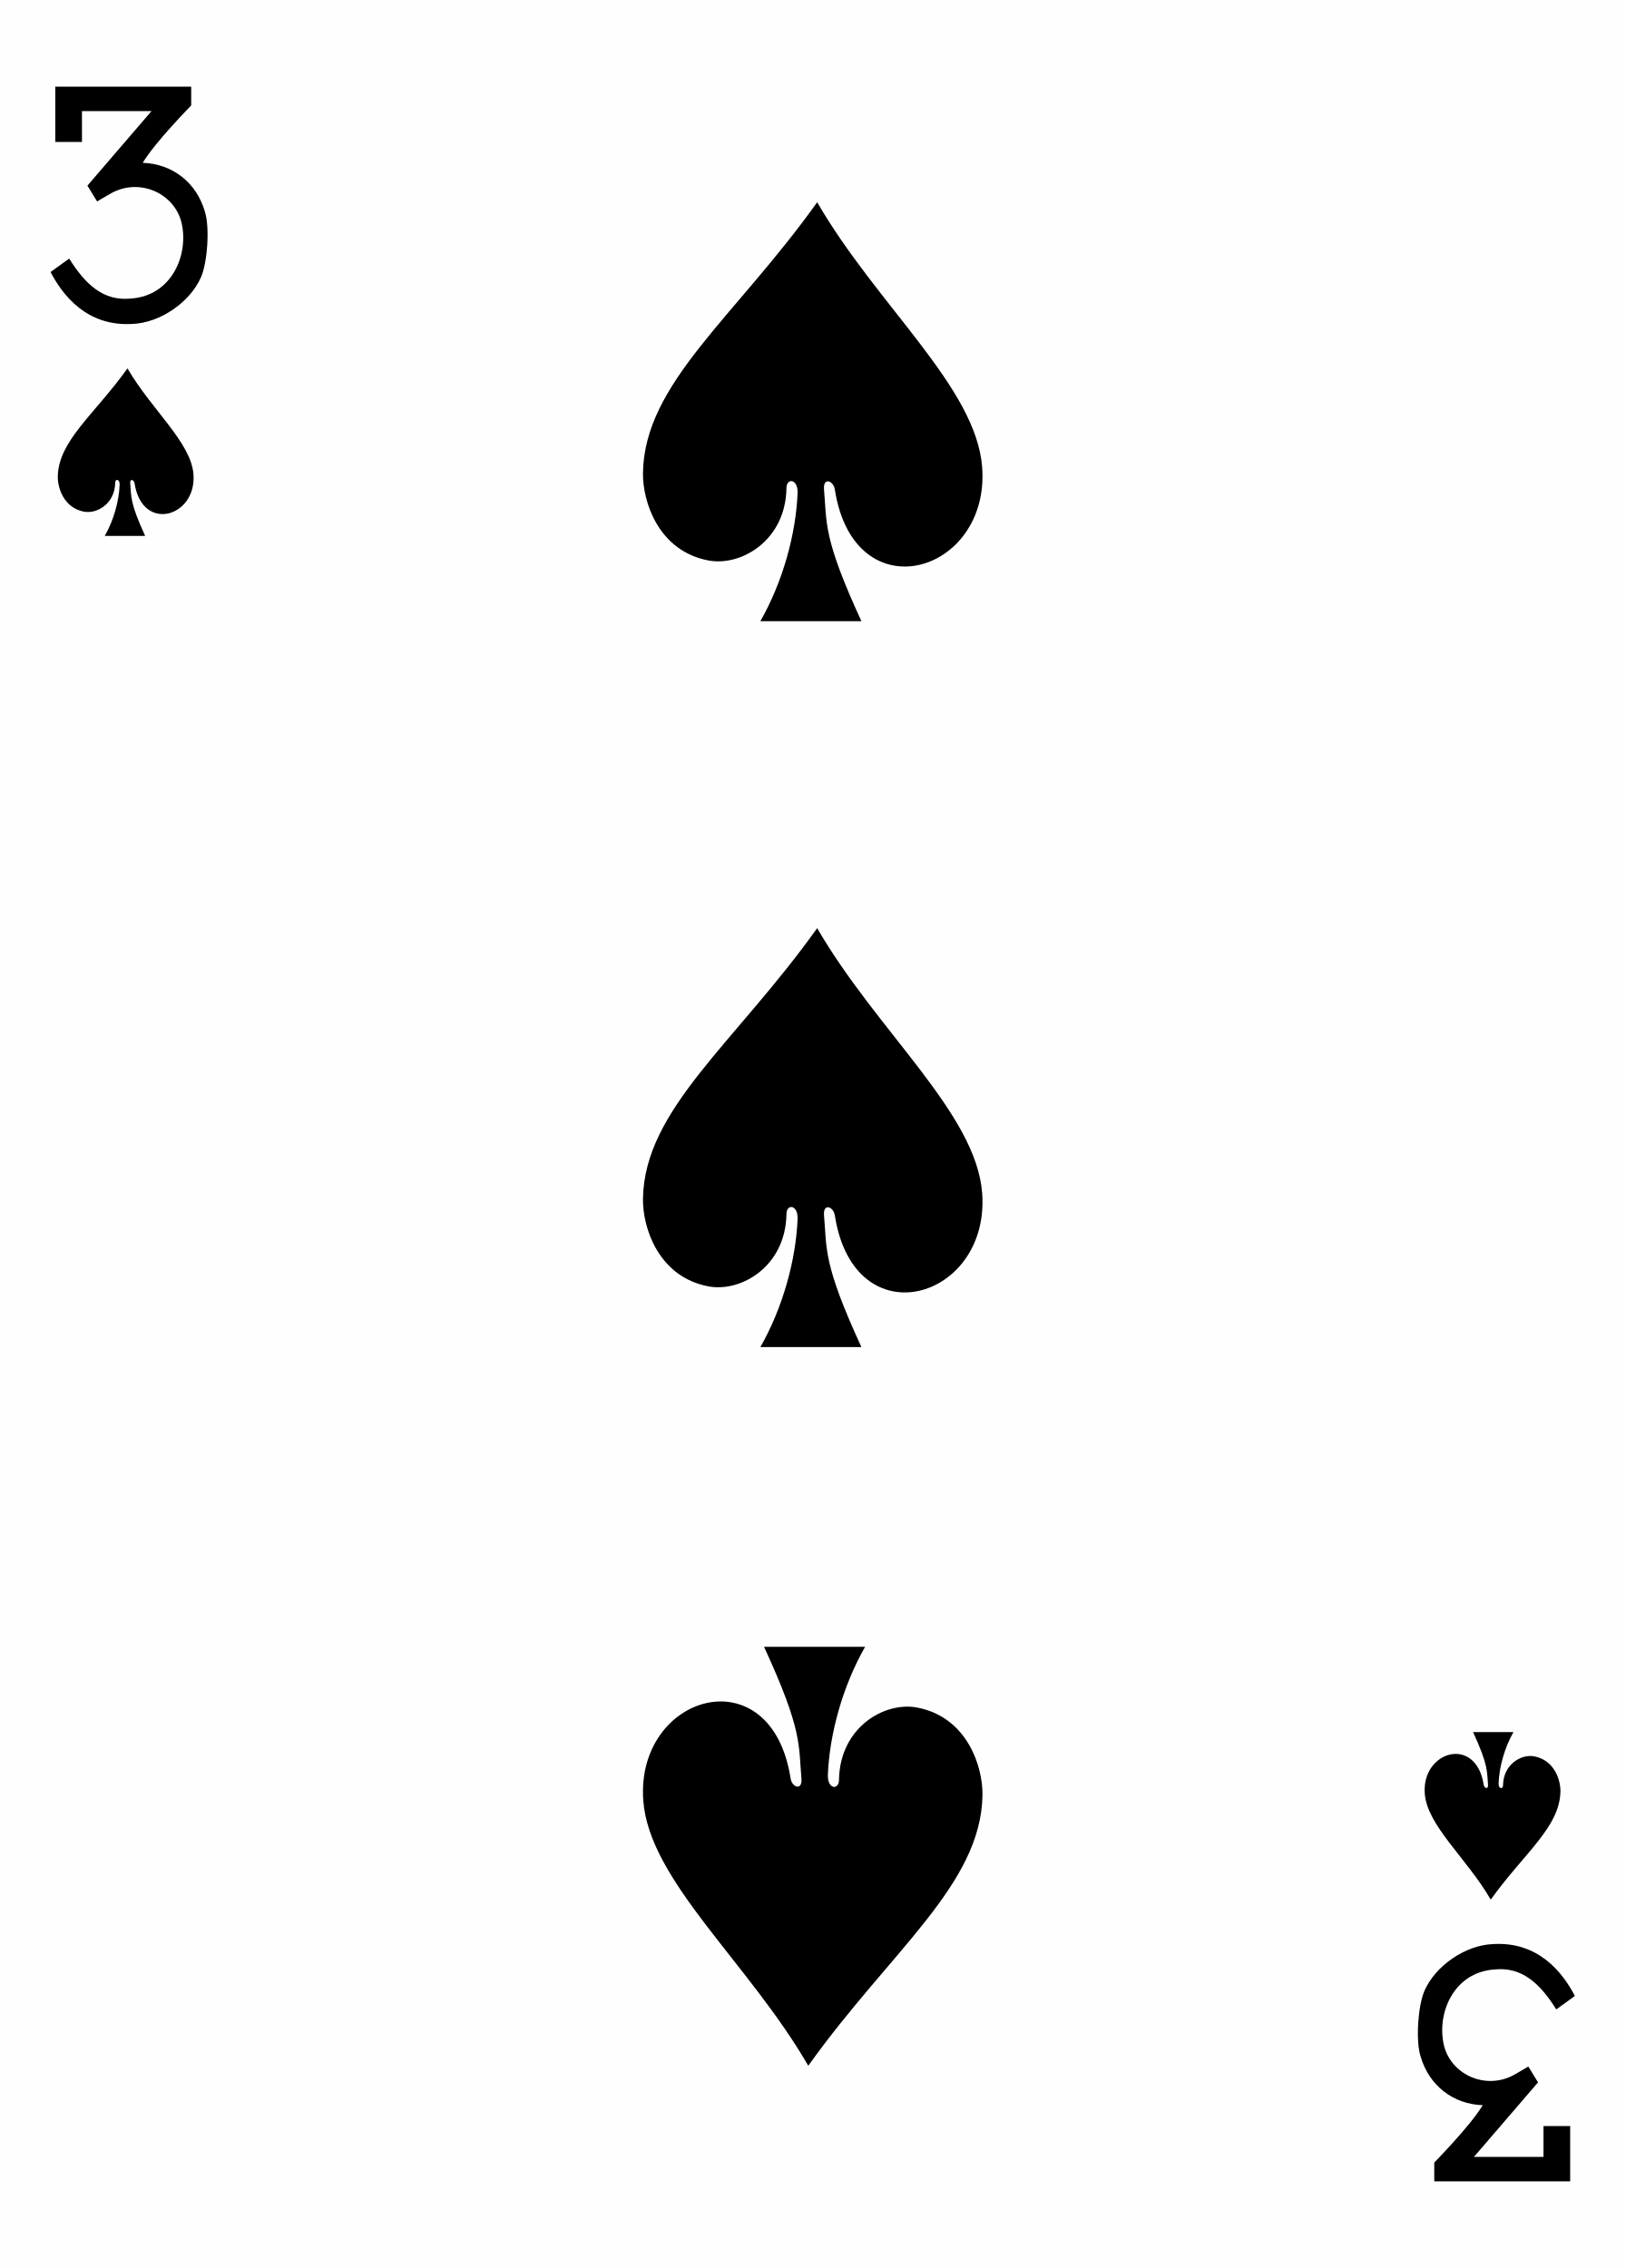
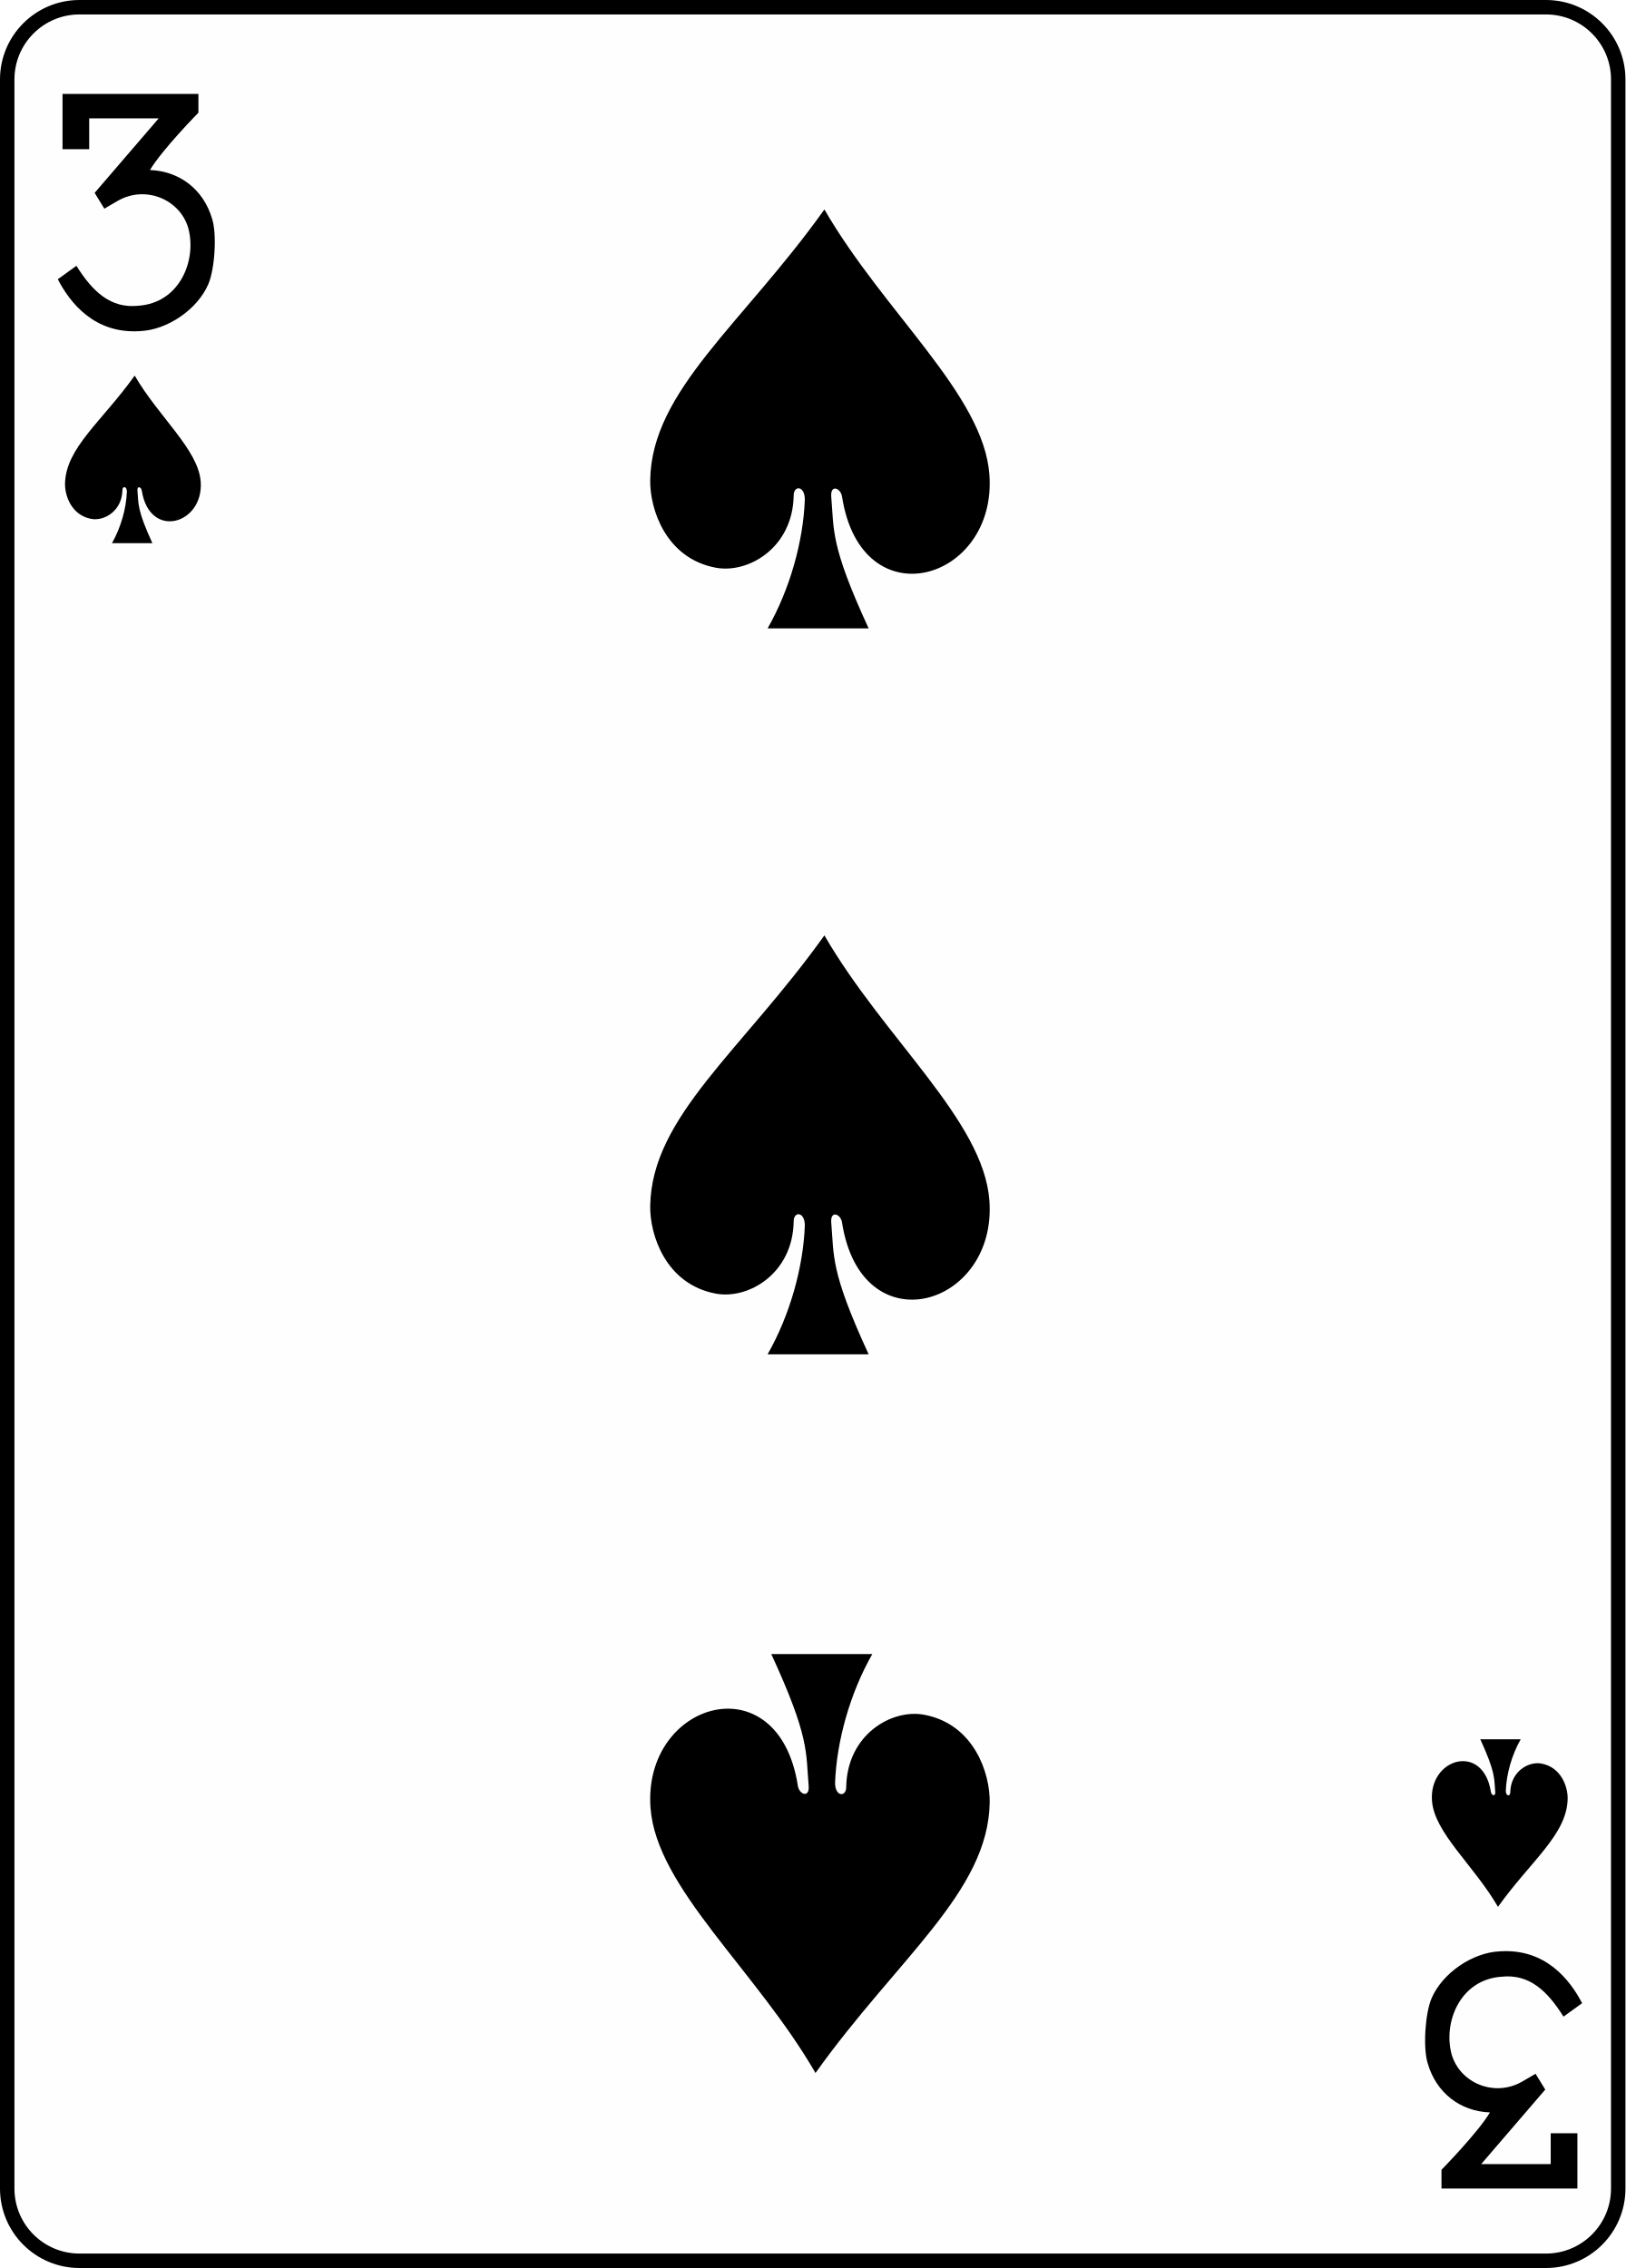
- <svg xmlns="http://www.w3.org/2000/svg" xmlns:xlink="http://www.w3.org/1999/xlink" version="1.2" baseProfile="tiny" viewBox="0 0 225 314" width="225px" height="314px">
+ <svg xmlns="http://www.w3.org/2000/svg" xmlns:xlink="http://www.w3.org/1999/xlink" version="1.2" baseProfile="tiny" viewBox="-1 -1 225 314" width="225px" height="314px">
  <defs>
    <path id="suit" d="M26.406,40.187c0.015-1.979-1.561-2.017-1.542-0.573c-0.133,7.257-6.311,10.83-10.799,9.982             c-6.92-1.307-9.129-8.129-9.062-12.148C5.205,25.046,17.775,15.9,29.116,0c8.311,14.351,22.028,25.623,22.839,36.717             c1.08,14.749-17.711,20.25-20.394,3.06c-0.173-1.214-1.613-1.759-1.501-0.063c0.408,4.711-0.171,6.674,5.179,18.287H21.252             C24.351,52.574,26.195,45.911,26.406,40.187L26.406,40.187z" />
    <path id="numeral" d="M0,25.663l2.578-1.862c2.24,3.576,4.741,5.934,8.566,5.528c5.742-0.388,8.119-6.295,6.918-10.752             c-1.161-3.991-5.916-5.938-9.694-3.808c-0.892,0.503-1.922,1.123-1.922,1.123l-1.345-2.19l8.869-10.317H4.346v4.271             H0.654V0h18.812v2.599c0,0-5.039,5.13-6.707,7.941c4.104,0.148,7.411,2.701,8.596,6.737c0.693,2.124,0.382,6.984-0.523,9.076             c-1.512,3.492-5.651,6.325-9.434,6.488C5.052,33.261,1.681,28.893,0,25.663L0,25.663z" />
  </defs>
-   <rect width="225" height="314" fill="#fefefe" />
+   <rect stroke="#000000" stroke-width="2" rx="10" ry="10" width="223" height="312" fill="#fefefe" />
  <g class="maxi-card">
    <use xlink:href="#numeral" transform="matrix(1,0,0,1,7,12)" />
    <use xlink:href="#suit" transform="matrix(0.4,0,0,0.4,6,51)" />
    <use xlink:href="#numeral" transform="matrix(-1,0,0,-1,218,302)" />
    <use xlink:href="#suit" transform="matrix(-0.4,0,0,-0.4,218,263)" />
    <use xlink:href="#suit" transform="matrix(1,0,0,1,84,28)" />
    <use xlink:href="#suit" transform="matrix(1,0,0,1,84,128.5)" />
    <use xlink:href="#suit" transform="matrix(-1,0,0,-1,141,286)" />
  </g>
</svg>
